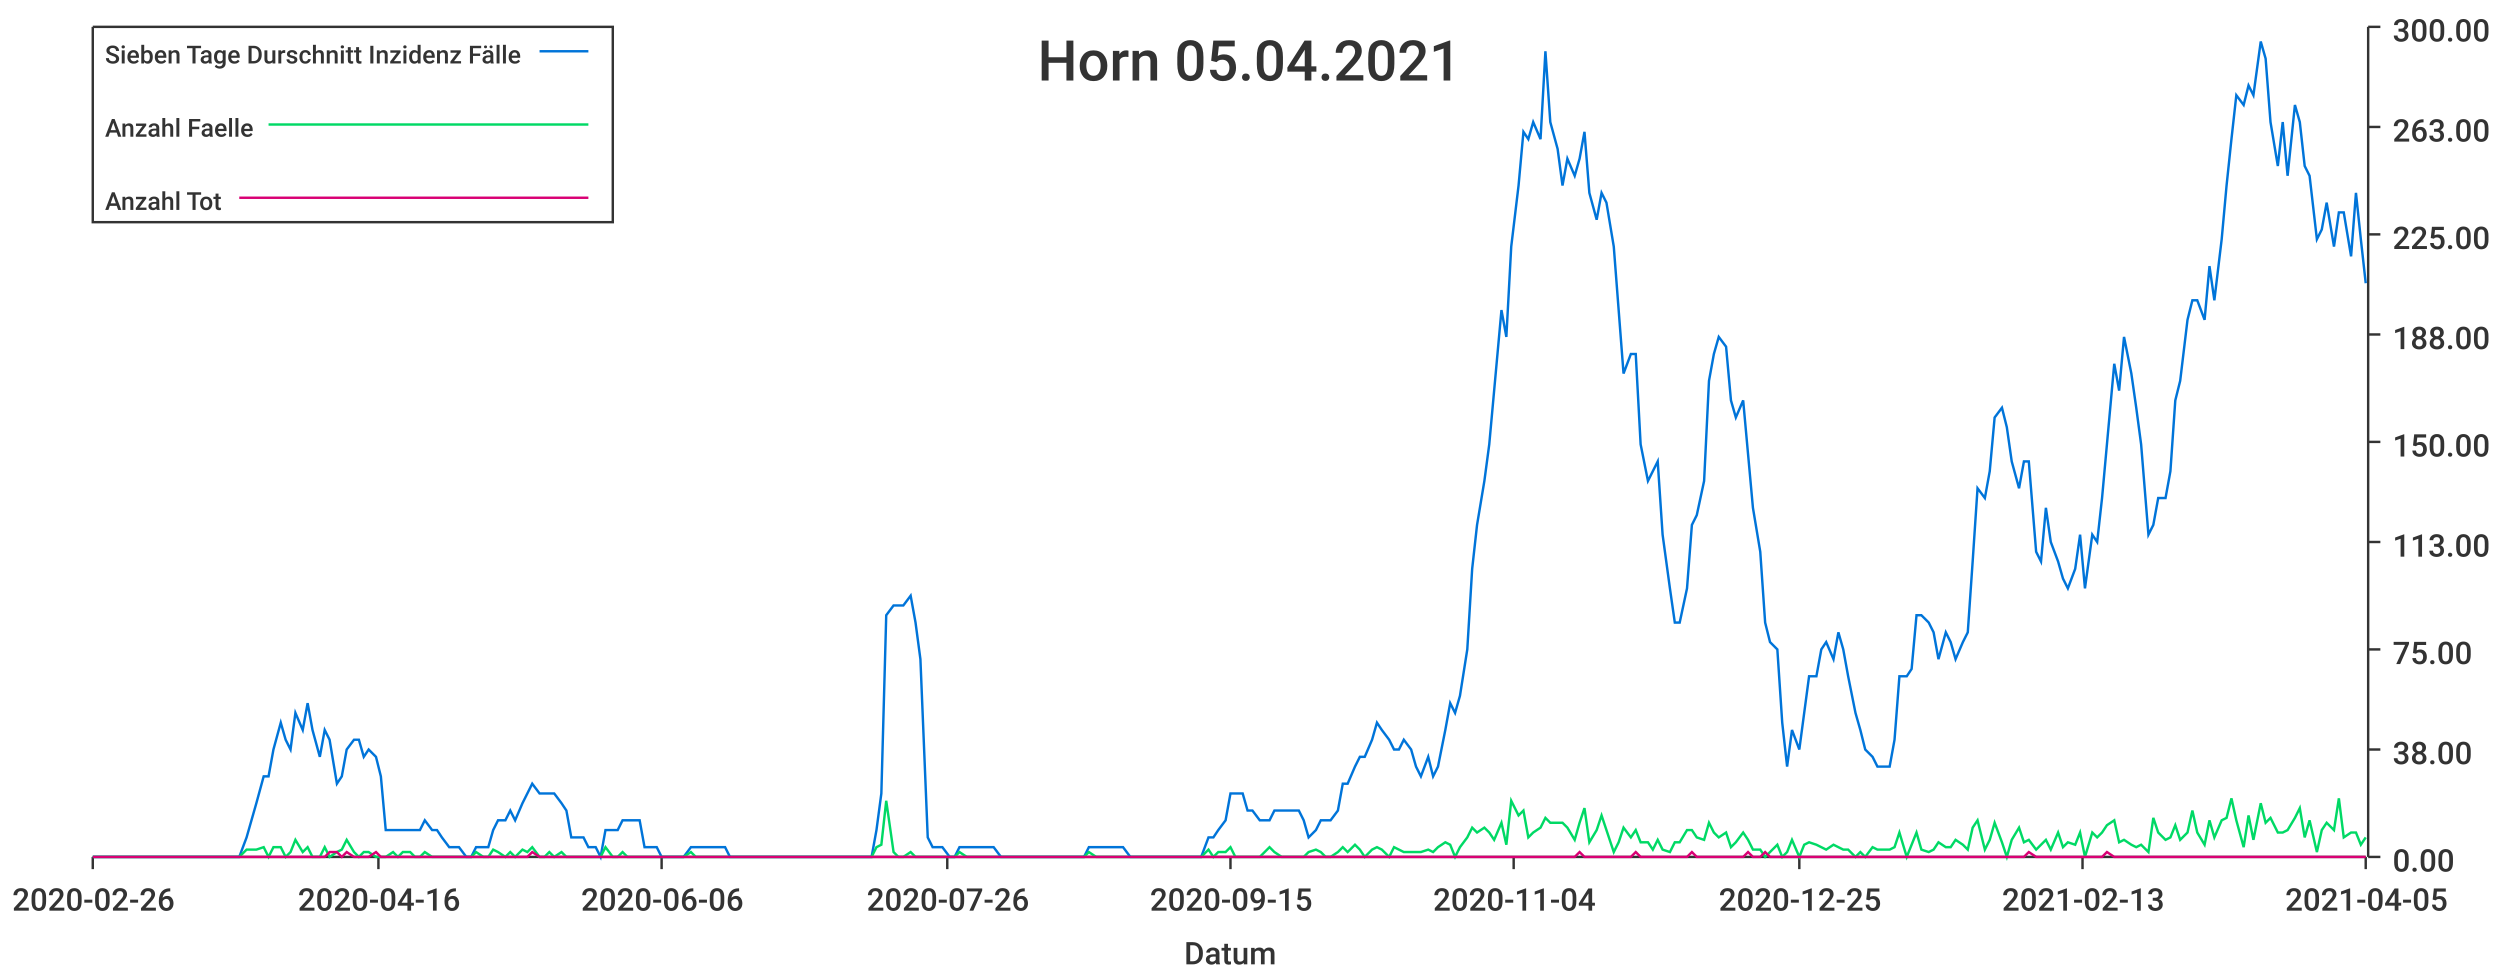
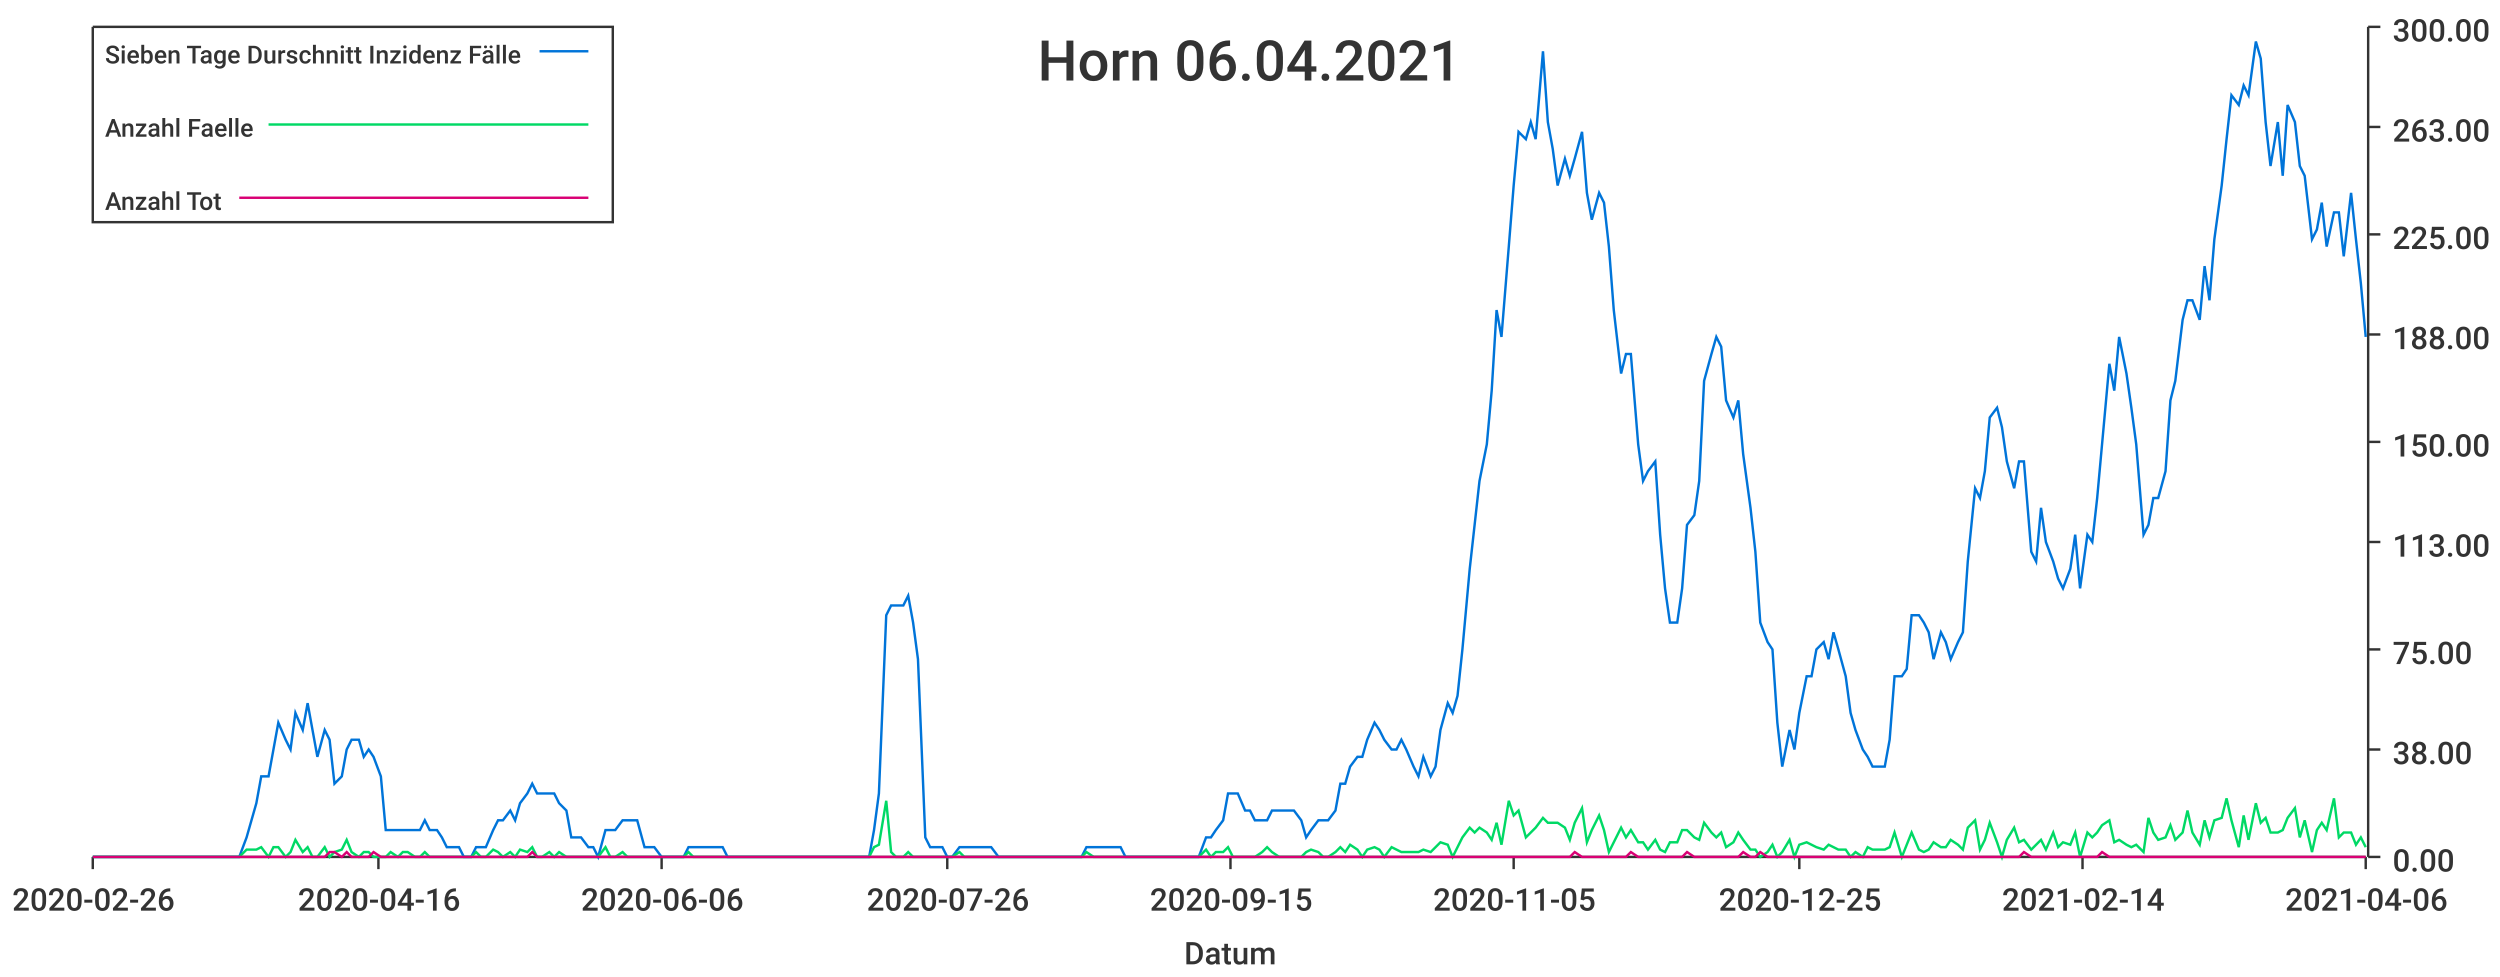
<svg xmlns="http://www.w3.org/2000/svg" width="1024" height="400">\n<path d="M 0 0 L 1024 0 L 1024 400 L 0 400 L 0 0" style="stroke-width:0;stroke:rgba(255,255,255,1.0);fill:rgba(255,255,255,1.0)" />
  <path d="M 38 11 L 969 11 L 969 351 L 38 351 L 38 11" style="stroke-width:0;stroke:rgba(255,255,255,1.0);fill:rgba(255,255,255,1.0)" />
  <path d="M 38 351 L 969 351" style="stroke-width:1;stroke:rgba(51,51,51,1.0);fill:none" />
  <path d="M 38 351 L 38 356" style="stroke-width:1;stroke:rgba(51,51,51,1.0);fill:none" />
  <text x="5" y="373" style="stroke-width:0;stroke:none;fill:rgba(51,51,51,1.0);font-size:12.8px;font-family:'Roboto Medium',sans-serif">2020-02-26</text>
  <path d="M 155 351 L 155 356" style="stroke-width:1;stroke:rgba(51,51,51,1.0);fill:none" />
  <text x="122" y="373" style="stroke-width:0;stroke:none;fill:rgba(51,51,51,1.0);font-size:12.8px;font-family:'Roboto Medium',sans-serif">2020-04-16</text>
  <path d="M 271 351 L 271 356" style="stroke-width:1;stroke:rgba(51,51,51,1.0);fill:none" />
  <text x="238" y="373" style="stroke-width:0;stroke:none;fill:rgba(51,51,51,1.0);font-size:12.8px;font-family:'Roboto Medium',sans-serif">2020-06-06</text>
  <path d="M 388 351 L 388 356" style="stroke-width:1;stroke:rgba(51,51,51,1.0);fill:none" />
  <text x="355" y="373" style="stroke-width:0;stroke:none;fill:rgba(51,51,51,1.0);font-size:12.8px;font-family:'Roboto Medium',sans-serif">2020-07-26</text>
  <path d="M 504 351 L 504 356" style="stroke-width:1;stroke:rgba(51,51,51,1.0);fill:none" />
  <text x="471" y="373" style="stroke-width:0;stroke:none;fill:rgba(51,51,51,1.0);font-size:12.8px;font-family:'Roboto Medium',sans-serif">2020-09-15</text>
  <path d="M 620 351 L 620 356" style="stroke-width:1;stroke:rgba(51,51,51,1.0);fill:none" />
-   <text x="587" y="373" style="stroke-width:0;stroke:none;fill:rgba(51,51,51,1.0);font-size:12.8px;font-family:'Roboto Medium',sans-serif">2020-11-04</text>
+   <text x="587" y="373" style="stroke-width:0;stroke:none;fill:rgba(51,51,51,1.0);font-size:12.8px;font-family:'Roboto Medium',sans-serif">2020-11-05</text>
  <path d="M 737 351 L 737 356" style="stroke-width:1;stroke:rgba(51,51,51,1.0);fill:none" />
  <text x="704" y="373" style="stroke-width:0;stroke:none;fill:rgba(51,51,51,1.0);font-size:12.8px;font-family:'Roboto Medium',sans-serif">2020-12-25</text>
  <path d="M 853 351 L 853 356" style="stroke-width:1;stroke:rgba(51,51,51,1.0);fill:none" />
-   <text x="820" y="373" style="stroke-width:0;stroke:none;fill:rgba(51,51,51,1.0);font-size:12.8px;font-family:'Roboto Medium',sans-serif">2021-02-13</text>
+   <text x="820" y="373" style="stroke-width:0;stroke:none;fill:rgba(51,51,51,1.0);font-size:12.8px;font-family:'Roboto Medium',sans-serif">2021-02-14</text>
  <path d="M 969 351 L 969 356" style="stroke-width:1;stroke:rgba(51,51,51,1.0);fill:none" />
-   <text x="936" y="373" style="stroke-width:0;stroke:none;fill:rgba(51,51,51,1.0);font-size:12.8px;font-family:'Roboto Medium',sans-serif">2021-04-05</text>
+   <text x="936" y="373" style="stroke-width:0;stroke:none;fill:rgba(51,51,51,1.0);font-size:12.8px;font-family:'Roboto Medium',sans-serif">2021-04-06</text>
  <text x="485" y="395" style="stroke-width:0;stroke:none;fill:rgba(51,51,51,1.0);font-size:12.8px;font-family:'Roboto Medium',sans-serif">Datum</text>
  <path d="M 970 351 L 970 11" style="stroke-width:1;stroke:rgba(51,51,51,1.0);fill:none" />
  <path d="M 970 351 L 975 351" style="stroke-width:1;stroke:rgba(51,51,51,1.0);fill:none" />
  <text x="980" y="357" style="stroke-width:0;stroke:none;fill:rgba(51,51,51,1.0);font-size:12.8px;font-family:'Roboto Medium',sans-serif">0.00</text>
  <path d="M 970 307 L 975 307" style="stroke-width:1;stroke:rgba(51,51,51,1.0);fill:none" />
  <text x="980" y="313" style="stroke-width:0;stroke:none;fill:rgba(51,51,51,1.0);font-size:12.8px;font-family:'Roboto Medium',sans-serif">38.00</text>
  <path d="M 970 266 L 975 266" style="stroke-width:1;stroke:rgba(51,51,51,1.0);fill:none" />
  <text x="980" y="272" style="stroke-width:0;stroke:none;fill:rgba(51,51,51,1.0);font-size:12.8px;font-family:'Roboto Medium',sans-serif">75.00</text>
  <path d="M 970 222 L 975 222" style="stroke-width:1;stroke:rgba(51,51,51,1.0);fill:none" />
  <text x="980" y="228" style="stroke-width:0;stroke:none;fill:rgba(51,51,51,1.0);font-size:12.8px;font-family:'Roboto Medium',sans-serif">113.00</text>
  <path d="M 970 181 L 975 181" style="stroke-width:1;stroke:rgba(51,51,51,1.0);fill:none" />
  <text x="980" y="187" style="stroke-width:0;stroke:none;fill:rgba(51,51,51,1.0);font-size:12.8px;font-family:'Roboto Medium',sans-serif">150.00</text>
  <path d="M 970 137 L 975 137" style="stroke-width:1;stroke:rgba(51,51,51,1.0);fill:none" />
  <text x="980" y="143" style="stroke-width:0;stroke:none;fill:rgba(51,51,51,1.0);font-size:12.8px;font-family:'Roboto Medium',sans-serif">188.00</text>
  <path d="M 970 96 L 975 96" style="stroke-width:1;stroke:rgba(51,51,51,1.0);fill:none" />
  <text x="980" y="102" style="stroke-width:0;stroke:none;fill:rgba(51,51,51,1.0);font-size:12.8px;font-family:'Roboto Medium',sans-serif">225.00</text>
  <path d="M 970 52 L 975 52" style="stroke-width:1;stroke:rgba(51,51,51,1.0);fill:none" />
  <text x="980" y="58" style="stroke-width:0;stroke:none;fill:rgba(51,51,51,1.0);font-size:12.8px;font-family:'Roboto Medium',sans-serif">263.00</text>
  <path d="M 970 11 L 975 11" style="stroke-width:1;stroke:rgba(51,51,51,1.0);fill:none" />
  <text x="980" y="17" style="stroke-width:0;stroke:none;fill:rgba(51,51,51,1.0);font-size:12.8px;font-family:'Roboto Medium',sans-serif">300.00</text>
-   <path d="M 38 351 L 41 351 L 43 351 L 45 351 L 48 351 L 50 351 L 52 351 L 55 351 L 57 351 L 59 351 L 62 351 L 64 351 L 66 351 L 68 351 L 71 351 L 73 351 L 75 351 L 78 351 L 80 351 L 82 351 L 85 351 L 87 351 L 89 351 L 92 351 L 94 351 L 96 351 L 98 351 L 101 343 L 103 336 L 105 329 L 108 318 L 110 318 L 112 307 L 115 296 L 117 303 L 119 307 L 121 292 L 124 299 L 126 288 L 128 299 L 131 310 L 133 299 L 135 303 L 138 321 L 140 318 L 142 307 L 145 303 L 147 303 L 149 310 L 151 307 L 154 310 L 156 318 L 158 340 L 161 340 L 163 340 L 165 340 L 168 340 L 170 340 L 172 340 L 174 336 L 177 340 L 179 340 L 181 343 L 184 347 L 186 347 L 188 347 L 191 351 L 193 351 L 195 347 L 198 347 L 200 347 L 202 340 L 204 336 L 207 336 L 209 332 L 211 336 L 214 329 L 216 325 L 218 321 L 221 325 L 223 325 L 225 325 L 227 325 L 230 329 L 232 332 L 234 343 L 237 343 L 239 343 L 241 347 L 244 347 L 246 351 L 248 340 L 251 340 L 253 340 L 255 336 L 257 336 L 260 336 L 262 336 L 264 347 L 267 347 L 269 347 L 271 351 L 274 351 L 276 351 L 278 351 L 280 351 L 283 347 L 285 347 L 287 347 L 290 347 L 292 347 L 294 347 L 297 347 L 299 351 L 301 351 L 304 351 L 306 351 L 308 351 L 310 351 L 313 351 L 315 351 L 317 351 L 320 351 L 322 351 L 324 351 L 327 351 L 329 351 L 331 351 L 333 351 L 336 351 L 338 351 L 340 351 L 343 351 L 345 351 L 347 351 L 350 351 L 352 351 L 354 351 L 357 351 L 359 340 L 361 325 L 363 252 L 366 248 L 368 248 L 370 248 L 373 244 L 375 255 L 377 270 L 380 343 L 382 347 L 384 347 L 386 347 L 389 351 L 391 351 L 393 347 L 396 347 L 398 347 L 400 347 L 403 347 L 405 347 L 407 347 L 410 351 L 412 351 L 414 351 L 416 351 L 419 351 L 421 351 L 423 351 L 426 351 L 428 351 L 430 351 L 433 351 L 435 351 L 437 351 L 439 351 L 442 351 L 444 351 L 446 347 L 449 347 L 451 347 L 453 347 L 456 347 L 458 347 L 460 347 L 463 351 L 465 351 L 467 351 L 469 351 L 472 351 L 474 351 L 476 351 L 479 351 L 481 351 L 483 351 L 486 351 L 488 351 L 490 351 L 492 351 L 495 343 L 497 343 L 499 340 L 502 336 L 504 325 L 506 325 L 509 325 L 511 332 L 513 332 L 516 336 L 518 336 L 520 336 L 522 332 L 525 332 L 527 332 L 529 332 L 532 332 L 534 336 L 536 343 L 539 340 L 541 336 L 543 336 L 545 336 L 548 332 L 550 321 L 552 321 L 555 314 L 557 310 L 559 310 L 562 303 L 564 296 L 566 299 L 569 303 L 571 307 L 573 307 L 575 303 L 578 307 L 580 314 L 582 318 L 585 310 L 587 318 L 589 314 L 592 299 L 594 288 L 596 292 L 598 285 L 601 266 L 603 233 L 605 215 L 608 197 L 610 182 L 612 160 L 615 127 L 617 138 L 619 101 L 622 76 L 624 54 L 626 57 L 628 50 L 631 57 L 633 21 L 635 50 L 638 61 L 640 76 L 642 65 L 645 72 L 647 65 L 649 54 L 651 79 L 654 90 L 656 79 L 658 83 L 661 101 L 663 127 L 665 153 L 668 145 L 670 145 L 672 182 L 675 197 L 677 193 L 679 189 L 681 219 L 684 241 L 686 255 L 688 255 L 691 241 L 693 215 L 695 211 L 698 197 L 700 156 L 702 145 L 704 138 L 707 142 L 709 164 L 711 171 L 714 164 L 716 186 L 718 208 L 721 226 L 723 255 L 725 263 L 728 266 L 730 296 L 732 314 L 734 299 L 737 307 L 739 292 L 741 277 L 744 277 L 746 266 L 748 263 L 751 270 L 753 259 L 755 266 L 757 277 L 760 292 L 762 299 L 764 307 L 767 310 L 769 314 L 771 314 L 774 314 L 776 303 L 778 277 L 781 277 L 783 274 L 785 252 L 787 252 L 790 255 L 792 259 L 794 270 L 797 259 L 799 263 L 801 270 L 804 263 L 806 259 L 808 230 L 810 200 L 813 204 L 815 193 L 817 171 L 820 167 L 822 175 L 824 189 L 827 200 L 829 189 L 831 189 L 834 226 L 836 230 L 838 208 L 840 222 L 843 230 L 845 237 L 847 241 L 850 233 L 852 219 L 854 241 L 857 219 L 859 222 L 861 204 L 863 182 L 866 149 L 868 160 L 870 138 L 873 153 L 875 167 L 877 182 L 880 219 L 882 215 L 884 204 L 887 204 L 889 193 L 891 164 L 893 156 L 896 131 L 898 123 L 900 123 L 903 131 L 905 109 L 907 123 L 910 98 L 912 76 L 914 57 L 916 39 L 919 43 L 921 35 L 923 39 L 926 17 L 928 24 L 930 50 L 933 68 L 935 50 L 937 72 L 940 43 L 942 50 L 944 68 L 946 72 L 949 98 L 951 94 L 953 83 L 956 101 L 958 87 L 960 87 L 963 105 L 965 79 L 967 98 L 969 116" style="stroke-width:1;stroke:rgba(0,116,217,1.0);fill:none" />
-   <path d="M 38 351 L 41 351 L 43 351 L 45 351 L 48 351 L 50 351 L 52 351 L 55 351 L 57 351 L 59 351 L 62 351 L 64 351 L 66 351 L 68 351 L 71 351 L 73 351 L 75 351 L 78 351 L 80 351 L 82 351 L 85 351 L 87 351 L 89 351 L 92 351 L 94 351 L 96 351 L 98 351 L 101 348 L 103 348 L 105 348 L 108 347 L 110 351 L 112 347 L 115 347 L 117 351 L 119 349 L 121 344 L 124 349 L 126 347 L 128 351 L 131 351 L 133 347 L 135 351 L 138 349 L 140 348 L 142 344 L 145 349 L 147 351 L 149 349 L 151 349 L 154 351 L 156 351 L 158 351 L 161 349 L 163 351 L 165 349 L 168 349 L 170 351 L 172 351 L 174 349 L 177 351 L 179 351 L 181 351 L 184 351 L 186 351 L 188 351 L 191 351 L 193 351 L 195 349 L 198 351 L 200 351 L 202 348 L 204 349 L 207 351 L 209 349 L 211 351 L 214 348 L 216 349 L 218 347 L 221 351 L 223 351 L 225 349 L 227 351 L 230 349 L 232 351 L 234 351 L 237 351 L 239 351 L 241 351 L 244 351 L 246 351 L 248 347 L 251 351 L 253 351 L 255 349 L 257 351 L 260 351 L 262 351 L 264 351 L 267 351 L 269 351 L 271 351 L 274 351 L 276 351 L 278 351 L 280 351 L 283 349 L 285 351 L 287 351 L 290 351 L 292 351 L 294 351 L 297 351 L 299 351 L 301 351 L 304 351 L 306 351 L 308 351 L 310 351 L 313 351 L 315 351 L 317 351 L 320 351 L 322 351 L 324 351 L 327 351 L 329 351 L 331 351 L 333 351 L 336 351 L 338 351 L 340 351 L 343 351 L 345 351 L 347 351 L 350 351 L 352 351 L 354 351 L 357 351 L 359 347 L 361 346 L 363 328 L 366 349 L 368 351 L 370 351 L 373 349 L 375 351 L 377 351 L 380 351 L 382 351 L 384 351 L 386 351 L 389 351 L 391 351 L 393 349 L 396 351 L 398 351 L 400 351 L 403 351 L 405 351 L 407 351 L 410 351 L 412 351 L 414 351 L 416 351 L 419 351 L 421 351 L 423 351 L 426 351 L 428 351 L 430 351 L 433 351 L 435 351 L 437 351 L 439 351 L 442 351 L 444 351 L 446 349 L 449 351 L 451 351 L 453 351 L 456 351 L 458 351 L 460 351 L 463 351 L 465 351 L 467 351 L 469 351 L 472 351 L 474 351 L 476 351 L 479 351 L 481 351 L 483 351 L 486 351 L 488 351 L 490 351 L 492 351 L 495 348 L 497 351 L 499 349 L 502 349 L 504 347 L 506 351 L 509 351 L 511 351 L 513 351 L 516 351 L 518 349 L 520 347 L 522 349 L 525 351 L 527 351 L 529 351 L 532 351 L 534 351 L 536 349 L 539 348 L 541 349 L 543 351 L 545 351 L 548 349 L 550 347 L 552 349 L 555 346 L 557 348 L 559 351 L 562 348 L 564 347 L 566 348 L 569 351 L 571 347 L 573 348 L 575 349 L 578 349 L 580 349 L 582 349 L 585 348 L 587 349 L 589 347 L 592 345 L 594 346 L 596 351 L 598 347 L 601 343 L 603 339 L 605 341 L 608 339 L 610 341 L 612 344 L 615 337 L 617 346 L 619 328 L 622 334 L 624 332 L 626 343 L 628 341 L 631 339 L 633 335 L 635 337 L 638 337 L 640 337 L 642 339 L 645 344 L 647 337 L 649 331 L 651 345 L 654 340 L 656 334 L 658 340 L 661 349 L 663 345 L 665 339 L 668 343 L 670 340 L 672 345 L 675 345 L 677 348 L 679 344 L 681 348 L 684 349 L 686 345 L 688 345 L 691 340 L 693 340 L 695 343 L 698 344 L 700 337 L 702 341 L 704 343 L 707 341 L 709 347 L 711 345 L 714 341 L 716 344 L 718 348 L 721 348 L 723 351 L 725 349 L 728 346 L 730 351 L 732 349 L 734 344 L 737 351 L 739 346 L 741 345 L 744 346 L 746 347 L 748 348 L 751 346 L 753 347 L 755 348 L 757 348 L 760 351 L 762 349 L 764 351 L 767 347 L 769 348 L 771 348 L 774 348 L 776 347 L 778 341 L 781 351 L 783 346 L 785 341 L 787 348 L 790 349 L 792 348 L 794 345 L 797 347 L 799 347 L 801 344 L 804 346 L 806 348 L 808 339 L 810 336 L 813 348 L 815 344 L 817 337 L 820 345 L 822 351 L 824 344 L 827 339 L 829 345 L 831 344 L 834 348 L 836 346 L 838 344 L 840 348 L 843 341 L 845 347 L 847 345 L 850 346 L 852 341 L 854 351 L 857 341 L 859 343 L 861 341 L 863 338 L 866 336 L 868 345 L 870 344 L 873 346 L 875 347 L 877 346 L 880 349 L 882 335 L 884 341 L 887 344 L 889 343 L 891 338 L 893 344 L 896 341 L 898 332 L 900 341 L 903 346 L 905 336 L 907 343 L 910 336 L 912 335 L 914 327 L 916 336 L 919 347 L 921 334 L 923 344 L 926 329 L 928 337 L 930 335 L 933 341 L 935 341 L 937 340 L 940 335 L 942 331 L 944 343 L 946 336 L 949 349 L 951 340 L 953 337 L 956 340 L 958 327 L 960 343 L 963 341 L 965 341 L 967 346 L 969 343" style="stroke-width:1;stroke:rgba(0,217,101,1.0);fill:none" />
-   <path d="M 38 351 L 41 351 L 43 351 L 45 351 L 48 351 L 50 351 L 52 351 L 55 351 L 57 351 L 59 351 L 62 351 L 64 351 L 66 351 L 68 351 L 71 351 L 73 351 L 75 351 L 78 351 L 80 351 L 82 351 L 85 351 L 87 351 L 89 351 L 92 351 L 94 351 L 96 351 L 98 351 L 101 351 L 103 351 L 105 351 L 108 351 L 110 351 L 112 351 L 115 351 L 117 351 L 119 351 L 121 351 L 124 351 L 126 351 L 128 351 L 131 351 L 133 351 L 135 349 L 138 349 L 140 351 L 142 349 L 145 351 L 147 351 L 149 351 L 151 351 L 154 349 L 156 351 L 158 351 L 161 351 L 163 351 L 165 351 L 168 351 L 170 351 L 172 351 L 174 351 L 177 351 L 179 351 L 181 351 L 184 351 L 186 351 L 188 351 L 191 351 L 193 351 L 195 351 L 198 351 L 200 351 L 202 351 L 204 351 L 207 351 L 209 351 L 211 351 L 214 351 L 216 351 L 218 349 L 221 351 L 223 351 L 225 351 L 227 351 L 230 351 L 232 351 L 234 351 L 237 351 L 239 351 L 241 351 L 244 351 L 246 351 L 248 351 L 251 351 L 253 351 L 255 351 L 257 351 L 260 351 L 262 351 L 264 351 L 267 351 L 269 351 L 271 351 L 274 351 L 276 351 L 278 351 L 280 351 L 283 351 L 285 351 L 287 351 L 290 351 L 292 351 L 294 351 L 297 351 L 299 351 L 301 351 L 304 351 L 306 351 L 308 351 L 310 351 L 313 351 L 315 351 L 317 351 L 320 351 L 322 351 L 324 351 L 327 351 L 329 351 L 331 351 L 333 351 L 336 351 L 338 351 L 340 351 L 343 351 L 345 351 L 347 351 L 350 351 L 352 351 L 354 351 L 357 351 L 359 351 L 361 351 L 363 351 L 366 351 L 368 351 L 370 351 L 373 351 L 375 351 L 377 351 L 380 351 L 382 351 L 384 351 L 386 351 L 389 351 L 391 351 L 393 351 L 396 351 L 398 351 L 400 351 L 403 351 L 405 351 L 407 351 L 410 351 L 412 351 L 414 351 L 416 351 L 419 351 L 421 351 L 423 351 L 426 351 L 428 351 L 430 351 L 433 351 L 435 351 L 437 351 L 439 351 L 442 351 L 444 351 L 446 351 L 449 351 L 451 351 L 453 351 L 456 351 L 458 351 L 460 351 L 463 351 L 465 351 L 467 351 L 469 351 L 472 351 L 474 351 L 476 351 L 479 351 L 481 351 L 483 351 L 486 351 L 488 351 L 490 351 L 492 351 L 495 351 L 497 351 L 499 351 L 502 351 L 504 351 L 506 351 L 509 351 L 511 351 L 513 351 L 516 351 L 518 351 L 520 351 L 522 351 L 525 351 L 527 351 L 529 351 L 532 351 L 534 351 L 536 351 L 539 351 L 541 351 L 543 351 L 545 351 L 548 351 L 550 351 L 552 351 L 555 351 L 557 351 L 559 351 L 562 351 L 564 351 L 566 351 L 569 351 L 571 351 L 573 351 L 575 351 L 578 351 L 580 351 L 582 351 L 585 351 L 587 351 L 589 351 L 592 351 L 594 351 L 596 351 L 598 351 L 601 351 L 603 351 L 605 351 L 608 351 L 610 351 L 612 351 L 615 351 L 617 351 L 619 351 L 622 351 L 624 351 L 626 351 L 628 351 L 631 351 L 633 351 L 635 351 L 638 351 L 640 351 L 642 351 L 645 351 L 647 349 L 649 351 L 651 351 L 654 351 L 656 351 L 658 351 L 661 351 L 663 351 L 665 351 L 668 351 L 670 349 L 672 351 L 675 351 L 677 351 L 679 351 L 681 351 L 684 351 L 686 351 L 688 351 L 691 351 L 693 349 L 695 351 L 698 351 L 700 351 L 702 351 L 704 351 L 707 351 L 709 351 L 711 351 L 714 351 L 716 349 L 718 351 L 721 351 L 723 349 L 725 351 L 728 351 L 730 351 L 732 351 L 734 351 L 737 351 L 739 351 L 741 351 L 744 351 L 746 351 L 748 351 L 751 351 L 753 351 L 755 351 L 757 351 L 760 351 L 762 351 L 764 351 L 767 351 L 769 351 L 771 351 L 774 351 L 776 351 L 778 351 L 781 351 L 783 351 L 785 351 L 787 351 L 790 351 L 792 351 L 794 351 L 797 351 L 799 351 L 801 351 L 804 351 L 806 351 L 808 351 L 810 351 L 813 351 L 815 351 L 817 351 L 820 351 L 822 351 L 824 351 L 827 351 L 829 351 L 831 349 L 834 351 L 836 351 L 838 351 L 840 351 L 843 351 L 845 351 L 847 351 L 850 351 L 852 351 L 854 351 L 857 351 L 859 351 L 861 351 L 863 349 L 866 351 L 868 351 L 870 351 L 873 351 L 875 351 L 877 351 L 880 351 L 882 351 L 884 351 L 887 351 L 889 351 L 891 351 L 893 351 L 896 351 L 898 351 L 900 351 L 903 351 L 905 351 L 907 351 L 910 351 L 912 351 L 914 351 L 916 351 L 919 351 L 921 351 L 923 351 L 926 351 L 928 351 L 930 351 L 933 351 L 935 351 L 937 351 L 940 351 L 942 351 L 944 351 L 946 351 L 949 351 L 951 351 L 953 351 L 956 351 L 958 351 L 960 351 L 963 351 L 965 351 L 967 351 L 969 351" style="stroke-width:1;stroke:rgba(217,0,116,1.0);fill:none" />
-   <text x="425" y="33" style="stroke-width:0;stroke:none;fill:rgba(51,51,51,1.0);font-size:23.0px;font-family:'Roboto Medium',sans-serif">Horn 05.04.2021</text>
+   <path d="M 38 351 L 41 351 L 43 351 L 45 351 L 48 351 L 50 351 L 52 351 L 55 351 L 57 351 L 59 351 L 61 351 L 64 351 L 66 351 L 68 351 L 71 351 L 73 351 L 75 351 L 78 351 L 80 351 L 82 351 L 84 351 L 87 351 L 89 351 L 91 351 L 94 351 L 96 351 L 98 351 L 101 343 L 103 336 L 105 329 L 107 318 L 110 318 L 112 307 L 114 296 L 117 303 L 119 307 L 121 292 L 124 299 L 126 288 L 128 299 L 130 310 L 133 299 L 135 303 L 137 321 L 140 318 L 142 307 L 144 303 L 147 303 L 149 310 L 151 307 L 153 310 L 156 318 L 158 340 L 160 340 L 163 340 L 165 340 L 167 340 L 170 340 L 172 340 L 174 336 L 176 340 L 179 340 L 181 343 L 183 347 L 186 347 L 188 347 L 190 351 L 193 351 L 195 347 L 197 347 L 199 347 L 202 340 L 204 336 L 206 336 L 209 332 L 211 336 L 213 329 L 216 325 L 218 321 L 220 325 L 222 325 L 225 325 L 227 325 L 229 329 L 232 332 L 234 343 L 236 343 L 238 343 L 241 347 L 243 347 L 245 351 L 248 340 L 250 340 L 252 340 L 255 336 L 257 336 L 259 336 L 261 336 L 264 347 L 266 347 L 268 347 L 271 351 L 273 351 L 275 351 L 278 351 L 280 351 L 282 347 L 284 347 L 287 347 L 289 347 L 291 347 L 294 347 L 296 347 L 298 351 L 301 351 L 303 351 L 305 351 L 307 351 L 310 351 L 312 351 L 314 351 L 317 351 L 319 351 L 321 351 L 324 351 L 326 351 L 328 351 L 330 351 L 333 351 L 335 351 L 337 351 L 340 351 L 342 351 L 344 351 L 347 351 L 349 351 L 351 351 L 353 351 L 356 351 L 358 340 L 360 325 L 363 252 L 365 248 L 367 248 L 370 248 L 372 244 L 374 255 L 376 270 L 379 343 L 381 347 L 383 347 L 386 347 L 388 351 L 390 351 L 393 347 L 395 347 L 397 347 L 399 347 L 402 347 L 404 347 L 406 347 L 409 351 L 411 351 L 413 351 L 415 351 L 418 351 L 420 351 L 422 351 L 425 351 L 427 351 L 429 351 L 432 351 L 434 351 L 436 351 L 438 351 L 441 351 L 443 351 L 445 347 L 448 347 L 450 347 L 452 347 L 455 347 L 457 347 L 459 347 L 461 351 L 464 351 L 466 351 L 468 351 L 471 351 L 473 351 L 475 351 L 478 351 L 480 351 L 482 351 L 484 351 L 487 351 L 489 351 L 491 351 L 494 343 L 496 343 L 498 340 L 501 336 L 503 325 L 505 325 L 507 325 L 510 332 L 512 332 L 514 336 L 517 336 L 519 336 L 521 332 L 524 332 L 526 332 L 528 332 L 530 332 L 533 336 L 535 343 L 537 340 L 540 336 L 542 336 L 544 336 L 547 332 L 549 321 L 551 321 L 553 314 L 556 310 L 558 310 L 560 303 L 563 296 L 565 299 L 567 303 L 570 307 L 572 307 L 574 303 L 576 307 L 579 314 L 581 318 L 583 310 L 586 318 L 588 314 L 590 299 L 593 288 L 595 292 L 597 285 L 599 266 L 602 233 L 604 215 L 606 197 L 609 182 L 611 160 L 613 127 L 615 138 L 618 101 L 620 76 L 622 54 L 625 57 L 627 50 L 629 57 L 632 21 L 634 50 L 636 61 L 638 76 L 641 65 L 643 72 L 645 65 L 648 54 L 650 79 L 652 90 L 655 79 L 657 83 L 659 101 L 661 127 L 664 153 L 666 145 L 668 145 L 671 182 L 673 197 L 675 193 L 678 189 L 680 219 L 682 241 L 684 255 L 687 255 L 689 241 L 691 215 L 694 211 L 696 197 L 698 156 L 701 145 L 703 138 L 705 142 L 707 164 L 710 171 L 712 164 L 714 186 L 717 208 L 719 226 L 721 255 L 724 263 L 726 266 L 728 296 L 730 314 L 733 299 L 735 307 L 737 292 L 740 277 L 742 277 L 744 266 L 747 263 L 749 270 L 751 259 L 753 266 L 756 277 L 758 292 L 760 299 L 763 307 L 765 310 L 767 314 L 770 314 L 772 314 L 774 303 L 776 277 L 779 277 L 781 274 L 783 252 L 786 252 L 788 255 L 790 259 L 792 270 L 795 259 L 797 263 L 799 270 L 802 263 L 804 259 L 806 230 L 809 200 L 811 204 L 813 193 L 815 171 L 818 167 L 820 175 L 822 189 L 825 200 L 827 189 L 829 189 L 832 226 L 834 230 L 836 208 L 838 222 L 841 230 L 843 237 L 845 241 L 848 233 L 850 219 L 852 241 L 855 219 L 857 222 L 859 204 L 861 182 L 864 149 L 866 160 L 868 138 L 871 153 L 873 167 L 875 182 L 878 219 L 880 215 L 882 204 L 884 204 L 887 193 L 889 164 L 891 156 L 894 131 L 896 123 L 898 123 L 901 131 L 903 109 L 905 123 L 907 98 L 910 76 L 912 57 L 914 39 L 917 43 L 919 35 L 921 39 L 924 17 L 926 24 L 928 50 L 930 68 L 933 50 L 935 72 L 937 43 L 940 50 L 942 68 L 944 72 L 947 98 L 949 94 L 951 83 L 953 101 L 956 87 L 958 87 L 960 105 L 963 79 L 965 98 L 967 116 L 969 138" style="stroke-width:1;stroke:rgba(0,116,217,1.0);fill:none" />
+   <path d="M 38 351 L 41 351 L 43 351 L 45 351 L 48 351 L 50 351 L 52 351 L 55 351 L 57 351 L 59 351 L 61 351 L 64 351 L 66 351 L 68 351 L 71 351 L 73 351 L 75 351 L 78 351 L 80 351 L 82 351 L 84 351 L 87 351 L 89 351 L 91 351 L 94 351 L 96 351 L 98 351 L 101 348 L 103 348 L 105 348 L 107 347 L 110 351 L 112 347 L 114 347 L 117 351 L 119 349 L 121 344 L 124 349 L 126 347 L 128 351 L 130 351 L 133 347 L 135 351 L 137 349 L 140 348 L 142 344 L 144 349 L 147 351 L 149 349 L 151 349 L 153 351 L 156 351 L 158 351 L 160 349 L 163 351 L 165 349 L 167 349 L 170 351 L 172 351 L 174 349 L 176 351 L 179 351 L 181 351 L 183 351 L 186 351 L 188 351 L 190 351 L 193 351 L 195 349 L 197 351 L 199 351 L 202 348 L 204 349 L 206 351 L 209 349 L 211 351 L 213 348 L 216 349 L 218 347 L 220 351 L 222 351 L 225 349 L 227 351 L 229 349 L 232 351 L 234 351 L 236 351 L 238 351 L 241 351 L 243 351 L 245 351 L 248 347 L 250 351 L 252 351 L 255 349 L 257 351 L 259 351 L 261 351 L 264 351 L 266 351 L 268 351 L 271 351 L 273 351 L 275 351 L 278 351 L 280 351 L 282 349 L 284 351 L 287 351 L 289 351 L 291 351 L 294 351 L 296 351 L 298 351 L 301 351 L 303 351 L 305 351 L 307 351 L 310 351 L 312 351 L 314 351 L 317 351 L 319 351 L 321 351 L 324 351 L 326 351 L 328 351 L 330 351 L 333 351 L 335 351 L 337 351 L 340 351 L 342 351 L 344 351 L 347 351 L 349 351 L 351 351 L 353 351 L 356 351 L 358 347 L 360 346 L 363 328 L 365 349 L 367 351 L 370 351 L 372 349 L 374 351 L 376 351 L 379 351 L 381 351 L 383 351 L 386 351 L 388 351 L 390 351 L 393 349 L 395 351 L 397 351 L 399 351 L 402 351 L 404 351 L 406 351 L 409 351 L 411 351 L 413 351 L 415 351 L 418 351 L 420 351 L 422 351 L 425 351 L 427 351 L 429 351 L 432 351 L 434 351 L 436 351 L 438 351 L 441 351 L 443 351 L 445 349 L 448 351 L 450 351 L 452 351 L 455 351 L 457 351 L 459 351 L 461 351 L 464 351 L 466 351 L 468 351 L 471 351 L 473 351 L 475 351 L 478 351 L 480 351 L 482 351 L 484 351 L 487 351 L 489 351 L 491 351 L 494 348 L 496 351 L 498 349 L 501 349 L 503 347 L 505 351 L 507 351 L 510 351 L 512 351 L 514 351 L 517 349 L 519 347 L 521 349 L 524 351 L 526 351 L 528 351 L 530 351 L 533 351 L 535 349 L 537 348 L 540 349 L 542 351 L 544 351 L 547 349 L 549 347 L 551 349 L 553 346 L 556 348 L 558 351 L 560 348 L 563 347 L 565 348 L 567 351 L 570 347 L 572 348 L 574 349 L 576 349 L 579 349 L 581 349 L 583 348 L 586 349 L 588 347 L 590 345 L 593 346 L 595 351 L 597 347 L 599 343 L 602 339 L 604 341 L 606 339 L 609 341 L 611 344 L 613 337 L 615 346 L 618 328 L 620 334 L 622 332 L 625 343 L 627 341 L 629 339 L 632 335 L 634 337 L 636 337 L 638 337 L 641 339 L 643 344 L 645 337 L 648 331 L 650 345 L 652 340 L 655 334 L 657 340 L 659 349 L 661 345 L 664 339 L 666 343 L 668 340 L 671 345 L 673 345 L 675 348 L 678 344 L 680 348 L 682 349 L 684 345 L 687 345 L 689 340 L 691 340 L 694 343 L 696 344 L 698 337 L 701 341 L 703 343 L 705 341 L 707 347 L 710 345 L 712 341 L 714 344 L 717 348 L 719 348 L 721 351 L 724 349 L 726 346 L 728 351 L 730 349 L 733 344 L 735 351 L 737 346 L 740 345 L 742 346 L 744 347 L 747 348 L 749 346 L 751 347 L 753 348 L 756 348 L 758 351 L 760 349 L 763 351 L 765 347 L 767 348 L 770 348 L 772 348 L 774 347 L 776 341 L 779 351 L 781 346 L 783 341 L 786 348 L 788 349 L 790 348 L 792 345 L 795 347 L 797 347 L 799 344 L 802 346 L 804 348 L 806 339 L 809 336 L 811 348 L 813 344 L 815 337 L 818 345 L 820 351 L 822 344 L 825 339 L 827 345 L 829 344 L 832 348 L 834 346 L 836 344 L 838 348 L 841 341 L 843 347 L 845 345 L 848 346 L 850 341 L 852 351 L 855 341 L 857 343 L 859 341 L 861 338 L 864 336 L 866 345 L 868 344 L 871 346 L 873 347 L 875 346 L 878 349 L 880 335 L 882 341 L 884 344 L 887 343 L 889 338 L 891 344 L 894 341 L 896 332 L 898 341 L 901 346 L 903 336 L 905 343 L 907 336 L 910 335 L 912 327 L 914 336 L 917 347 L 919 334 L 921 344 L 924 329 L 926 337 L 928 335 L 930 341 L 933 341 L 935 340 L 937 335 L 940 331 L 942 343 L 944 336 L 947 349 L 949 340 L 951 337 L 953 340 L 956 327 L 958 343 L 960 341 L 963 341 L 965 346 L 967 343 L 969 347" style="stroke-width:1;stroke:rgba(0,217,101,1.0);fill:none" />
+   <path d="M 38 351 L 41 351 L 43 351 L 45 351 L 48 351 L 50 351 L 52 351 L 55 351 L 57 351 L 59 351 L 61 351 L 64 351 L 66 351 L 68 351 L 71 351 L 73 351 L 75 351 L 78 351 L 80 351 L 82 351 L 84 351 L 87 351 L 89 351 L 91 351 L 94 351 L 96 351 L 98 351 L 101 351 L 103 351 L 105 351 L 107 351 L 110 351 L 112 351 L 114 351 L 117 351 L 119 351 L 121 351 L 124 351 L 126 351 L 128 351 L 130 351 L 133 351 L 135 349 L 137 349 L 140 351 L 142 349 L 144 351 L 147 351 L 149 351 L 151 351 L 153 349 L 156 351 L 158 351 L 160 351 L 163 351 L 165 351 L 167 351 L 170 351 L 172 351 L 174 351 L 176 351 L 179 351 L 181 351 L 183 351 L 186 351 L 188 351 L 190 351 L 193 351 L 195 351 L 197 351 L 199 351 L 202 351 L 204 351 L 206 351 L 209 351 L 211 351 L 213 351 L 216 351 L 218 349 L 220 351 L 222 351 L 225 351 L 227 351 L 229 351 L 232 351 L 234 351 L 236 351 L 238 351 L 241 351 L 243 351 L 245 351 L 248 351 L 250 351 L 252 351 L 255 351 L 257 351 L 259 351 L 261 351 L 264 351 L 266 351 L 268 351 L 271 351 L 273 351 L 275 351 L 278 351 L 280 351 L 282 351 L 284 351 L 287 351 L 289 351 L 291 351 L 294 351 L 296 351 L 298 351 L 301 351 L 303 351 L 305 351 L 307 351 L 310 351 L 312 351 L 314 351 L 317 351 L 319 351 L 321 351 L 324 351 L 326 351 L 328 351 L 330 351 L 333 351 L 335 351 L 337 351 L 340 351 L 342 351 L 344 351 L 347 351 L 349 351 L 351 351 L 353 351 L 356 351 L 358 351 L 360 351 L 363 351 L 365 351 L 367 351 L 370 351 L 372 351 L 374 351 L 376 351 L 379 351 L 381 351 L 383 351 L 386 351 L 388 351 L 390 351 L 393 351 L 395 351 L 397 351 L 399 351 L 402 351 L 404 351 L 406 351 L 409 351 L 411 351 L 413 351 L 415 351 L 418 351 L 420 351 L 422 351 L 425 351 L 427 351 L 429 351 L 432 351 L 434 351 L 436 351 L 438 351 L 441 351 L 443 351 L 445 351 L 448 351 L 450 351 L 452 351 L 455 351 L 457 351 L 459 351 L 461 351 L 464 351 L 466 351 L 468 351 L 471 351 L 473 351 L 475 351 L 478 351 L 480 351 L 482 351 L 484 351 L 487 351 L 489 351 L 491 351 L 494 351 L 496 351 L 498 351 L 501 351 L 503 351 L 505 351 L 507 351 L 510 351 L 512 351 L 514 351 L 517 351 L 519 351 L 521 351 L 524 351 L 526 351 L 528 351 L 530 351 L 533 351 L 535 351 L 537 351 L 540 351 L 542 351 L 544 351 L 547 351 L 549 351 L 551 351 L 553 351 L 556 351 L 558 351 L 560 351 L 563 351 L 565 351 L 567 351 L 570 351 L 572 351 L 574 351 L 576 351 L 579 351 L 581 351 L 583 351 L 586 351 L 588 351 L 590 351 L 593 351 L 595 351 L 597 351 L 599 351 L 602 351 L 604 351 L 606 351 L 609 351 L 611 351 L 613 351 L 615 351 L 618 351 L 620 351 L 622 351 L 625 351 L 627 351 L 629 351 L 632 351 L 634 351 L 636 351 L 638 351 L 641 351 L 643 351 L 645 349 L 648 351 L 650 351 L 652 351 L 655 351 L 657 351 L 659 351 L 661 351 L 664 351 L 666 351 L 668 349 L 671 351 L 673 351 L 675 351 L 678 351 L 680 351 L 682 351 L 684 351 L 687 351 L 689 351 L 691 349 L 694 351 L 696 351 L 698 351 L 701 351 L 703 351 L 705 351 L 707 351 L 710 351 L 712 351 L 714 349 L 717 351 L 719 351 L 721 349 L 724 351 L 726 351 L 728 351 L 730 351 L 733 351 L 735 351 L 737 351 L 740 351 L 742 351 L 744 351 L 747 351 L 749 351 L 751 351 L 753 351 L 756 351 L 758 351 L 760 351 L 763 351 L 765 351 L 767 351 L 770 351 L 772 351 L 774 351 L 776 351 L 779 351 L 781 351 L 783 351 L 786 351 L 788 351 L 790 351 L 792 351 L 795 351 L 797 351 L 799 351 L 802 351 L 804 351 L 806 351 L 809 351 L 811 351 L 813 351 L 815 351 L 818 351 L 820 351 L 822 351 L 825 351 L 827 351 L 829 349 L 832 351 L 834 351 L 836 351 L 838 351 L 841 351 L 843 351 L 845 351 L 848 351 L 850 351 L 852 351 L 855 351 L 857 351 L 859 351 L 861 349 L 864 351 L 866 351 L 868 351 L 871 351 L 873 351 L 875 351 L 878 351 L 880 351 L 882 351 L 884 351 L 887 351 L 889 351 L 891 351 L 894 351 L 896 351 L 898 351 L 901 351 L 903 351 L 905 351 L 907 351 L 910 351 L 912 351 L 914 351 L 917 351 L 919 351 L 921 351 L 924 351 L 926 351 L 928 351 L 930 351 L 933 351 L 935 351 L 937 351 L 940 351 L 942 351 L 944 351 L 947 351 L 949 351 L 951 351 L 953 351 L 956 351 L 958 351 L 960 351 L 963 351 L 965 351 L 967 351 L 969 351" style="stroke-width:1;stroke:rgba(217,0,116,1.0);fill:none" />
+   <text x="425" y="33" style="stroke-width:0;stroke:none;fill:rgba(51,51,51,1.0);font-size:23.0px;font-family:'Roboto Medium',sans-serif">Horn 06.04.2021</text>
  <path d="M 38 11 L 251 11 L 251 91 L 38 91 L 38 11" style="stroke-width:1;stroke:rgba(51,51,51,1.0);fill:rgba(255,255,255,1.0)" />
  <text x="43" y="26" style="stroke-width:0;stroke:none;fill:rgba(51,51,51,1.0);font-size:10.2px;font-family:'Roboto Medium',sans-serif">Sieben Tage Durschnitt Inzidenz Fälle</text>
  <path d="M 221 21 L 241 21" style="stroke-width:1;stroke:rgba(0,116,217,1.0);fill:none" />
  <text x="43" y="56" style="stroke-width:0;stroke:none;fill:rgba(51,51,51,1.0);font-size:10.2px;font-family:'Roboto Medium',sans-serif">Anzahl Faelle</text>
  <path d="M 110 51 L 241 51" style="stroke-width:1;stroke:rgba(0,217,101,1.0);fill:none" />
  <text x="43" y="86" style="stroke-width:0;stroke:none;fill:rgba(51,51,51,1.0);font-size:10.2px;font-family:'Roboto Medium',sans-serif">Anzahl Tot</text>
  <path d="M 98 81 L 241 81" style="stroke-width:1;stroke:rgba(217,0,116,1.0);fill:none" />
</svg>
